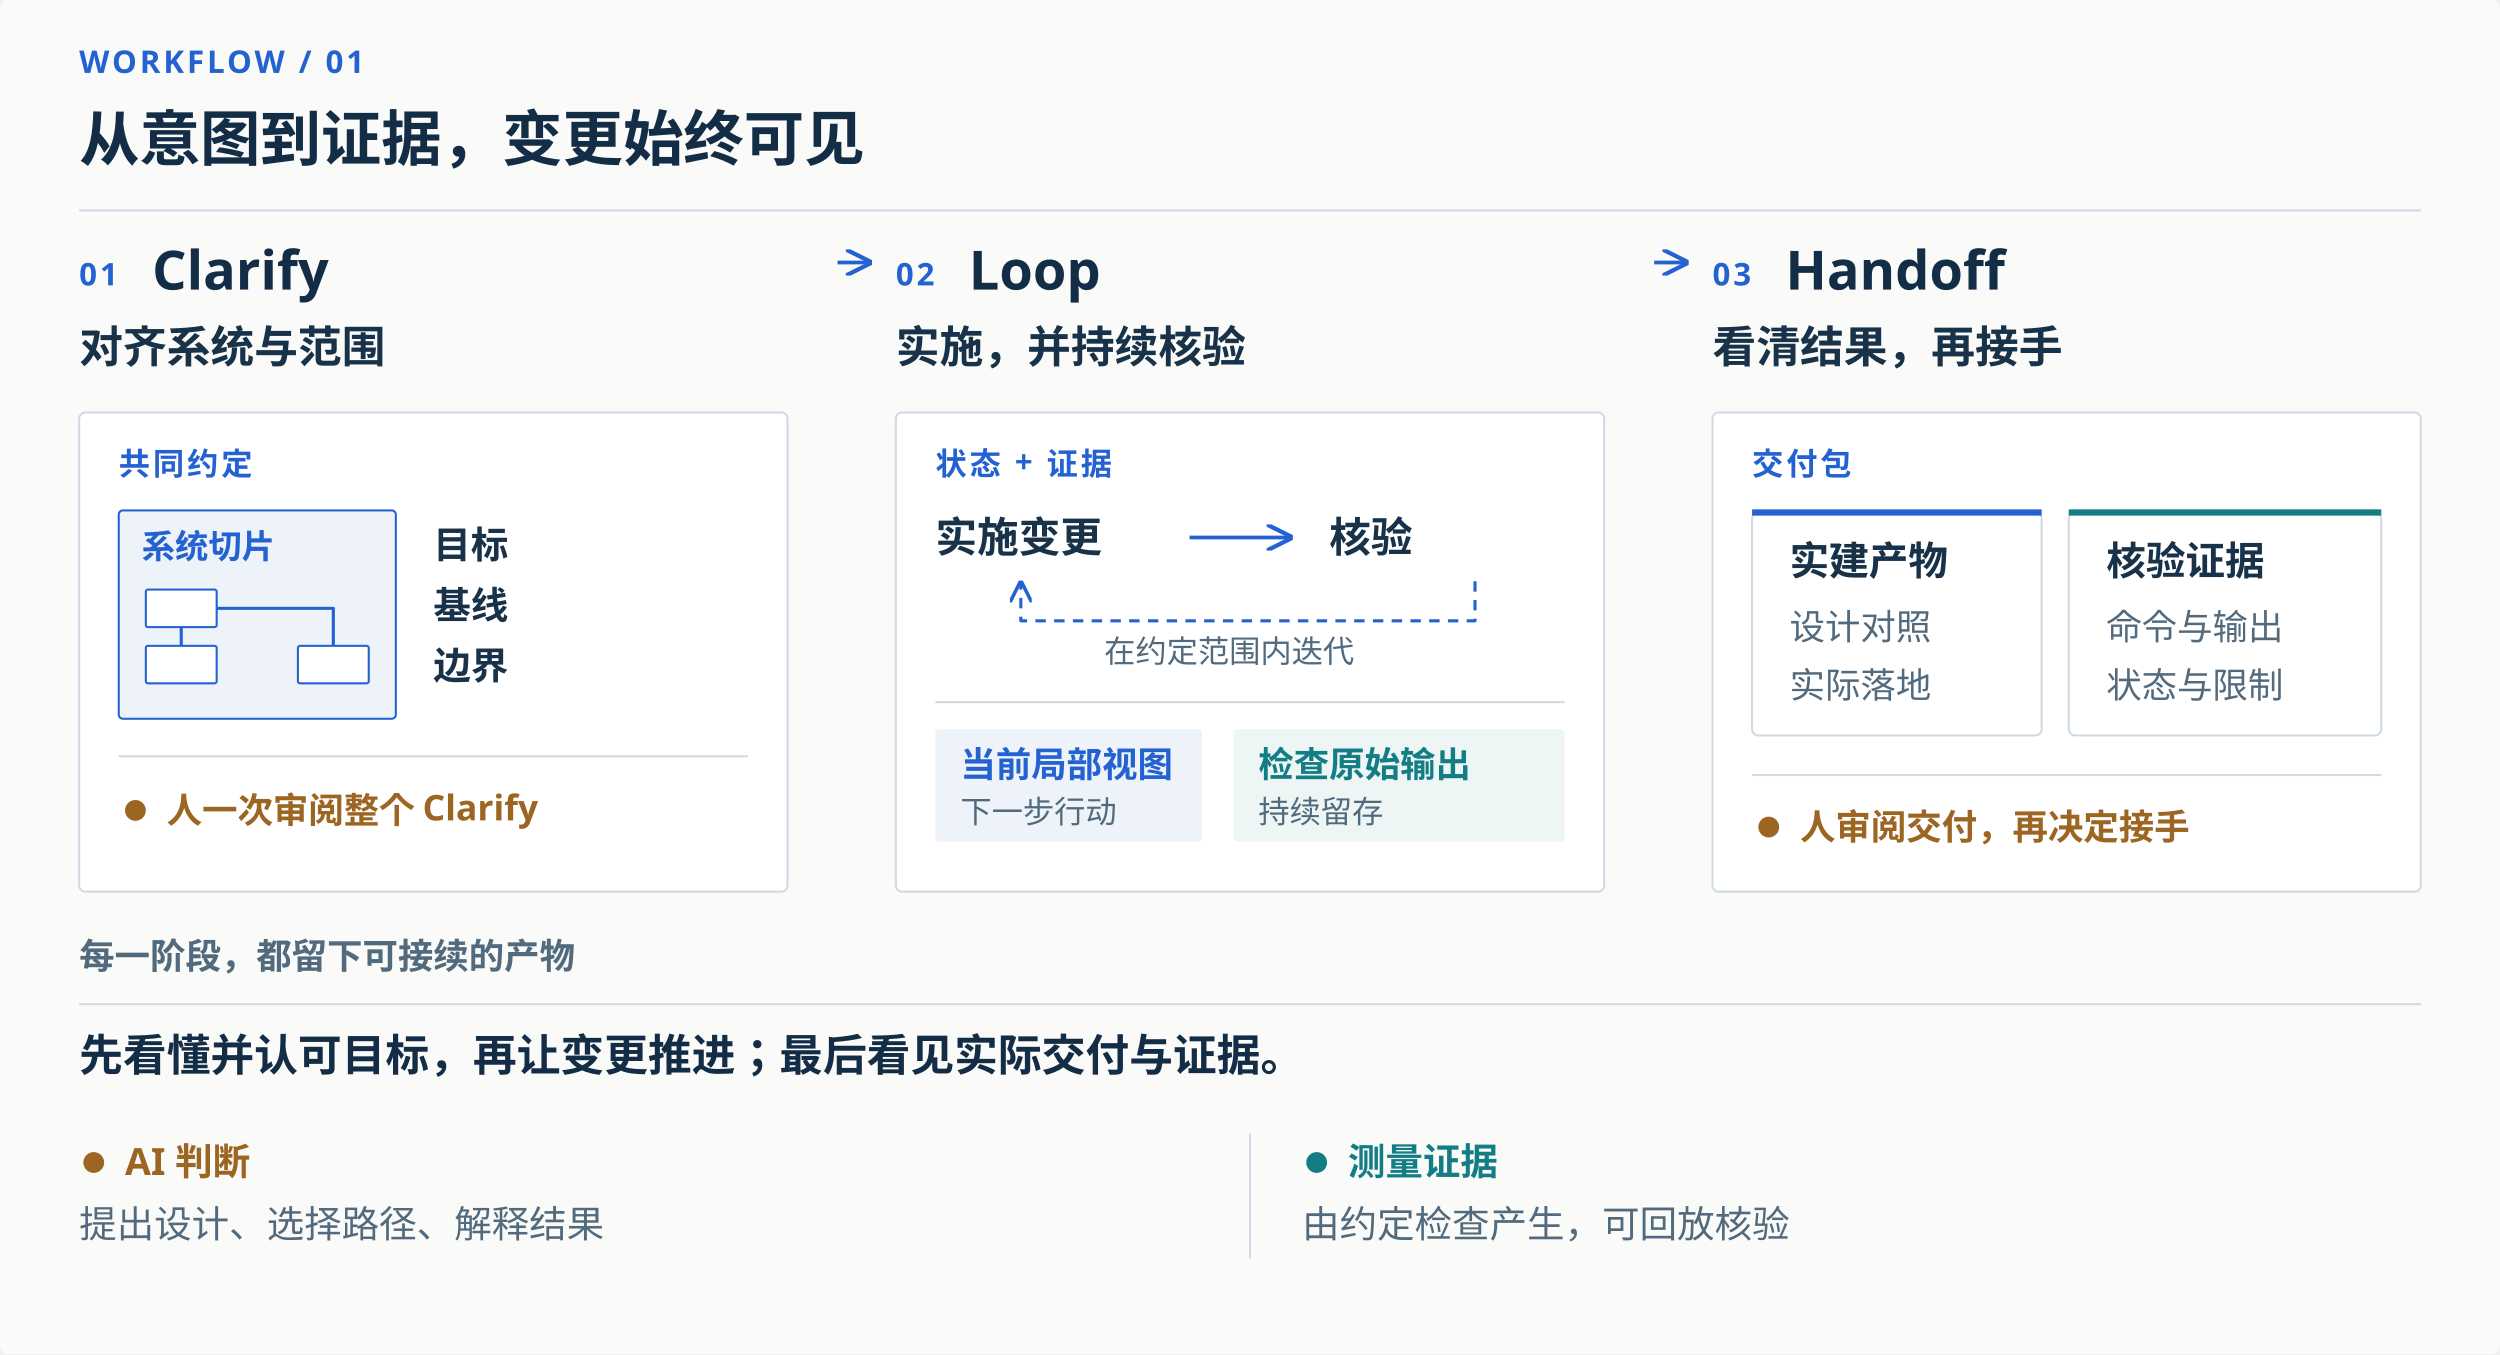
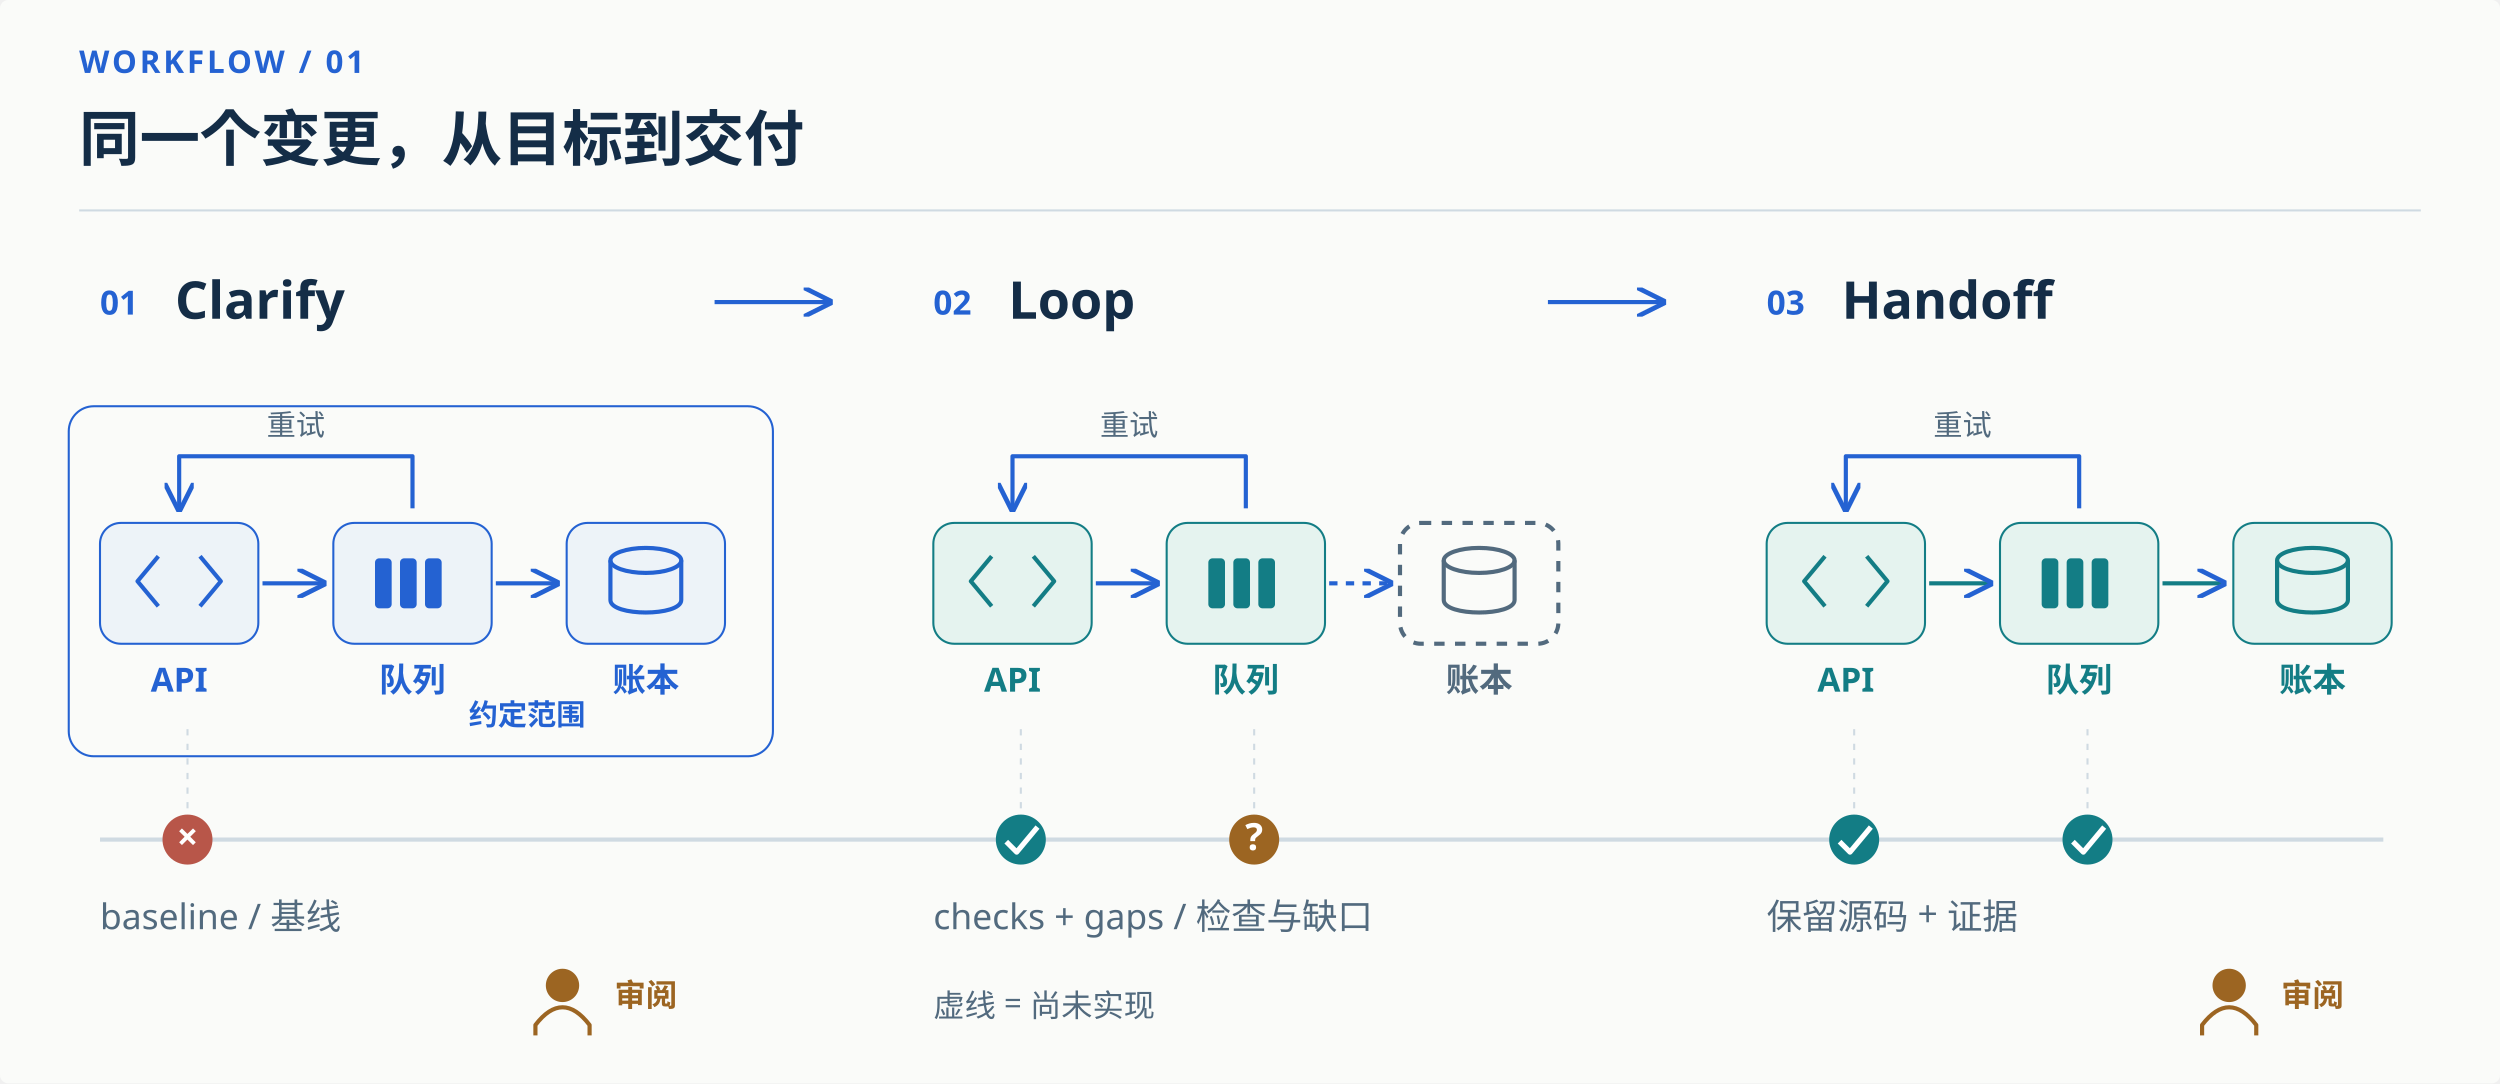
- <svg xmlns="http://www.w3.org/2000/svg" width="1200" height="650" viewBox="0 0 1200 650" role="img" aria-labelledby="title desc">
+ <svg xmlns="http://www.w3.org/2000/svg" width="1200" height="520" viewBox="0 0 1200 520" role="img" aria-labelledby="title desc">
  <defs>
    <marker id="arrow" viewBox="0 0 8 8" refX="7" refY="4" markerWidth="7" markerHeight="7" orient="auto-start-reverse">
      <path d="M0 0 8 4 0 8" fill="none" stroke="#2462d2" stroke-width="1.3" />
    </marker>
    <pattern id="grid" width="24" height="24" patternUnits="userSpaceOnUse">
      <path d="M24 0H0V24" fill="none" stroke="#dce6ed" stroke-width="0.7" />
    </pattern>
  </defs>
-   <rect width="1200" height="650" rx="4" fill="#fafbf9" />
+   <rect width="1200" height="520" rx="4" fill="#fafbf9" />
  <text x="38" y="35" fill="#2462d2" font-family="-apple-system, BlinkMacSystemFont, 'Segoe UI', 'Noto Sans', Helvetica, Arial, 'PingFang SC', 'Microsoft YaHei', sans-serif" font-size="15" font-weight="650" text-anchor="start" letter-spacing="1.4">WORKFLOW / 01</text>
-   <text x="38" y="77" fill="#142d47" font-family="-apple-system, BlinkMacSystemFont, 'Segoe UI', 'Noto Sans', Helvetica, Arial, 'PingFang SC', 'Microsoft YaHei', sans-serif" font-size="29" font-weight="650" text-anchor="start">从意图到证据，变更始终可见</text>
+   <text x="38" y="77" fill="#142d47" font-family="-apple-system, BlinkMacSystemFont, 'Segoe UI', 'Noto Sans', Helvetica, Arial, 'PingFang SC', 'Microsoft YaHei', sans-serif" font-size="29" font-weight="650" text-anchor="start">同一个变更，从目标到交付</text>
  <path d="M38 101L1162 101" fill="none" stroke="#cfdae2" stroke-width="1" />
-   <text x="38" y="137" fill="#2462d2" font-family="-apple-system, BlinkMacSystemFont, 'Segoe UI', 'Noto Sans', Helvetica, Arial, 'PingFang SC', 'Microsoft YaHei', sans-serif" font-size="15" font-weight="650" text-anchor="start" letter-spacing="1.4">01</text>
-   <text x="73" y="139" fill="#142d47" font-family="-apple-system, BlinkMacSystemFont, 'Segoe UI', 'Noto Sans', Helvetica, Arial, 'PingFang SC', 'Microsoft YaHei', sans-serif" font-size="26" font-weight="650" text-anchor="start">Clarify</text>
-   <text x="38" y="174" fill="#183249" font-family="-apple-system, BlinkMacSystemFont, 'Segoe UI', 'Noto Sans', Helvetica, Arial, 'PingFang SC', 'Microsoft YaHei', sans-serif" font-size="21" font-weight="550" text-anchor="start">对齐系统与范围</text>
-   <text x="430" y="137" fill="#2462d2" font-family="-apple-system, BlinkMacSystemFont, 'Segoe UI', 'Noto Sans', Helvetica, Arial, 'PingFang SC', 'Microsoft YaHei', sans-serif" font-size="15" font-weight="650" text-anchor="start" letter-spacing="1.4">02</text>
-   <text x="465" y="139" fill="#142d47" font-family="-apple-system, BlinkMacSystemFont, 'Segoe UI', 'Noto Sans', Helvetica, Arial, 'PingFang SC', 'Microsoft YaHei', sans-serif" font-size="26" font-weight="650" text-anchor="start">Loop</text>
-   <text x="430" y="174" fill="#183249" font-family="-apple-system, BlinkMacSystemFont, 'Segoe UI', 'Noto Sans', Helvetica, Arial, 'PingFang SC', 'Microsoft YaHei', sans-serif" font-size="21" font-weight="550" text-anchor="start">实施，并持续核验</text>
-   <text x="822" y="137" fill="#2462d2" font-family="-apple-system, BlinkMacSystemFont, 'Segoe UI', 'Noto Sans', Helvetica, Arial, 'PingFang SC', 'Microsoft YaHei', sans-serif" font-size="15" font-weight="650" text-anchor="start" letter-spacing="1.4">03</text>
-   <text x="857" y="139" fill="#142d47" font-family="-apple-system, BlinkMacSystemFont, 'Segoe UI', 'Noto Sans', Helvetica, Arial, 'PingFang SC', 'Microsoft YaHei', sans-serif" font-size="26" font-weight="650" text-anchor="start">Handoff</text>
-   <text x="822" y="174" fill="#183249" font-family="-apple-system, BlinkMacSystemFont, 'Segoe UI', 'Noto Sans', Helvetica, Arial, 'PingFang SC', 'Microsoft YaHei', sans-serif" font-size="21" font-weight="550" text-anchor="start">看清结果，再接手</text>
-   <path d="M402 126L417 126" fill="none" stroke="#2462d2" stroke-width="1.8" marker-end="url(#arrow)" />
-   <path d="M794 126L809 126" fill="none" stroke="#2462d2" stroke-width="1.8" marker-end="url(#arrow)" />
-   <rect x="38" y="198" width="340" height="230" rx="3" fill="#ffffff" stroke="#cfdae2" />
-   <text x="57" y="228" fill="#2462d2" font-family="-apple-system, BlinkMacSystemFont, 'Segoe UI', 'Noto Sans', Helvetica, Arial, 'PingFang SC', 'Microsoft YaHei', sans-serif" font-size="15" font-weight="650" text-anchor="start" letter-spacing="1.4">共同约定</text>
-   <rect x="57" y="245" width="133" height="100" rx="2" fill="#edf3f8" stroke="#2462d2" />
-   <text x="68" y="268" fill="#2462d2" font-family="-apple-system, BlinkMacSystemFont, 'Segoe UI', 'Noto Sans', Helvetica, Arial, 'PingFang SC', 'Microsoft YaHei', sans-serif" font-size="16" font-weight="600" text-anchor="start">系统切片</text>
-   <rect x="70" y="283" width="34" height="18" rx="1" fill="white" stroke="#2462d2" />
-   <rect x="143" y="310" width="34" height="18" rx="1" fill="white" stroke="#2462d2" />
-   <rect x="70" y="310" width="34" height="18" rx="1" fill="white" stroke="#2462d2" />
-   <path d="M104 292H160V310M87 301V310" fill="none" stroke="#2462d2" stroke-width="1.5" stroke-linejoin="round" />
-   <text x="208" y="268" fill="#183249" font-family="-apple-system, BlinkMacSystemFont, 'Segoe UI', 'Noto Sans', Helvetica, Arial, 'PingFang SC', 'Microsoft YaHei', sans-serif" font-size="18" font-weight="650" text-anchor="start">目标</text>
-   <text x="208" y="297" fill="#183249" font-family="-apple-system, BlinkMacSystemFont, 'Segoe UI', 'Noto Sans', Helvetica, Arial, 'PingFang SC', 'Microsoft YaHei', sans-serif" font-size="18" font-weight="650" text-anchor="start">基线</text>
-   <text x="208" y="326" fill="#183249" font-family="-apple-system, BlinkMacSystemFont, 'Segoe UI', 'Noto Sans', Helvetica, Arial, 'PingFang SC', 'Microsoft YaHei', sans-serif" font-size="18" font-weight="650" text-anchor="start">边界</text>
-   <path d="M57 363L359 363" fill="none" stroke="#cfdae2" stroke-width="1" />
-   <circle cx="65" cy="389" r="5" fill="#9c6522" />
-   <text x="80" y="395" fill="#9c6522" font-family="-apple-system, BlinkMacSystemFont, 'Segoe UI', 'Noto Sans', Helvetica, Arial, 'PingFang SC', 'Microsoft YaHei', sans-serif" font-size="17" font-weight="550" text-anchor="start">人一次审阅整个 Clarify</text>
-   <rect x="430" y="198" width="340" height="230" rx="3" fill="#ffffff" stroke="#cfdae2" />
-   <text x="449" y="228" fill="#2462d2" font-family="-apple-system, BlinkMacSystemFont, 'Segoe UI', 'Noto Sans', Helvetica, Arial, 'PingFang SC', 'Microsoft YaHei', sans-serif" font-size="15" font-weight="650" text-anchor="start" letter-spacing="1.4">状态 + 证据</text>
-   <text x="449" y="265" fill="#183249" font-family="-apple-system, BlinkMacSystemFont, 'Segoe UI', 'Noto Sans', Helvetica, Arial, 'PingFang SC', 'Microsoft YaHei', sans-serif" font-size="20" font-weight="650" text-anchor="start">实施变更</text>
-   <path d="M571 258L619 258" fill="none" stroke="#2462d2" stroke-width="1.8" marker-end="url(#arrow)" />
-   <text x="638" y="265" fill="#183249" font-family="-apple-system, BlinkMacSystemFont, 'Segoe UI', 'Noto Sans', Helvetica, Arial, 'PingFang SC', 'Microsoft YaHei', sans-serif" font-size="20" font-weight="650" text-anchor="start">核验</text>
-   <path d="M708 279V298H490V280" fill="none" stroke="#2462d2" stroke-width="1.5" stroke-linejoin="round" stroke-dasharray="5 4" marker-end="url(#arrow)" />
-   <text x="590" y="318" fill="#526a7e" font-family="-apple-system, BlinkMacSystemFont, 'Segoe UI', 'Noto Sans', Helvetica, Arial, 'PingFang SC', 'Microsoft YaHei', sans-serif" font-size="15" font-weight="400" text-anchor="middle">在约定范围内迭代</text>
-   <path d="M449 337L751 337" fill="none" stroke="#cfdae2" stroke-width="1" />
-   <rect x="449" y="350" width="128" height="54" rx="2" fill="#edf3f8" />
-   <text x="461" y="373" fill="#2462d2" font-family="-apple-system, BlinkMacSystemFont, 'Segoe UI', 'Noto Sans', Helvetica, Arial, 'PingFang SC', 'Microsoft YaHei', sans-serif" font-size="17" font-weight="600" text-anchor="start">当前局部视图</text>
-   <text x="461" y="395" fill="#526a7e" font-family="-apple-system, BlinkMacSystemFont, 'Segoe UI', 'Noto Sans', Helvetica, Arial, 'PingFang SC', 'Microsoft YaHei', sans-serif" font-size="15" font-weight="400" text-anchor="start">下一步行动</text>
-   <rect x="592" y="350" width="159" height="54" rx="2" fill="#edf6f4" />
-   <text x="604" y="373" fill="#137d85" font-family="-apple-system, BlinkMacSystemFont, 'Segoe UI', 'Noto Sans', Helvetica, Arial, 'PingFang SC', 'Microsoft YaHei', sans-serif" font-size="17" font-weight="600" text-anchor="start">检查原始输出</text>
-   <text x="604" y="395" fill="#526a7e" font-family="-apple-system, BlinkMacSystemFont, 'Segoe UI', 'Noto Sans', Helvetica, Arial, 'PingFang SC', 'Microsoft YaHei', sans-serif" font-size="15" font-weight="400" text-anchor="start">持续留存</text>
-   <rect x="822" y="198" width="340" height="230" rx="3" fill="#ffffff" stroke="#cfdae2" />
-   <text x="841" y="228" fill="#2462d2" font-family="-apple-system, BlinkMacSystemFont, 'Segoe UI', 'Noto Sans', Helvetica, Arial, 'PingFang SC', 'Microsoft YaHei', sans-serif" font-size="15" font-weight="650" text-anchor="start" letter-spacing="1.4">交付包</text>
-   <rect x="841" y="246" width="139" height="107" rx="3" fill="#ffffff" stroke="#cfdae2" />
-   <path d="M841 246L980 246" fill="none" stroke="#2462d2" stroke-width="3" />
-   <text x="859" y="276" fill="#183249" font-family="-apple-system, BlinkMacSystemFont, 'Segoe UI', 'Noto Sans', Helvetica, Arial, 'PingFang SC', 'Microsoft YaHei', sans-serif" font-size="19" font-weight="650" text-anchor="start">实建产物</text>
-   <text x="859" y="307" fill="#526a7e" font-family="-apple-system, BlinkMacSystemFont, 'Segoe UI', 'Noto Sans', Helvetica, Arial, 'PingFang SC', 'Microsoft YaHei', sans-serif" font-size="17" font-weight="400" text-anchor="start">设计对照</text>
-   <text x="859" y="335" fill="#526a7e" font-family="-apple-system, BlinkMacSystemFont, 'Segoe UI', 'Noto Sans', Helvetica, Arial, 'PingFang SC', 'Microsoft YaHei', sans-serif" font-size="17" font-weight="400" text-anchor="start">实际落地</text>
-   <rect x="993" y="246" width="150" height="107" rx="3" fill="#ffffff" stroke="#cfdae2" />
-   <path d="M993 246L1143 246" fill="none" stroke="#137d85" stroke-width="3" />
-   <text x="1011" y="276" fill="#183249" font-family="-apple-system, BlinkMacSystemFont, 'Segoe UI', 'Noto Sans', Helvetica, Arial, 'PingFang SC', 'Microsoft YaHei', sans-serif" font-size="19" font-weight="650" text-anchor="start">核验证据</text>
-   <text x="1011" y="307" fill="#526a7e" font-family="-apple-system, BlinkMacSystemFont, 'Segoe UI', 'Noto Sans', Helvetica, Arial, 'PingFang SC', 'Microsoft YaHei', sans-serif" font-size="17" font-weight="400" text-anchor="start">命令与输出</text>
-   <text x="1011" y="335" fill="#526a7e" font-family="-apple-system, BlinkMacSystemFont, 'Segoe UI', 'Noto Sans', Helvetica, Arial, 'PingFang SC', 'Microsoft YaHei', sans-serif" font-size="17" font-weight="400" text-anchor="start">状态与限制</text>
-   <path d="M841 372L1143 372" fill="none" stroke="#cfdae2" stroke-width="1" />
-   <circle cx="849" cy="397" r="5" fill="#9c6522" />
-   <text x="864" y="403" fill="#9c6522" font-family="-apple-system, BlinkMacSystemFont, 'Segoe UI', 'Noto Sans', Helvetica, Arial, 'PingFang SC', 'Microsoft YaHei', sans-serif" font-size="17" font-weight="550" text-anchor="start">人审阅交付，再决定接手</text>
-   <text x="38" y="465" fill="#526a7e" font-family="-apple-system, BlinkMacSystemFont, 'Segoe UI', 'Noto Sans', Helvetica, Arial, 'PingFang SC', 'Microsoft YaHei', sans-serif" font-size="17" font-weight="600" text-anchor="start">每一阶段，都留下可接续的产物</text>
-   <path d="M38 482L1162 482" fill="none" stroke="#cfdae2" stroke-width="1" />
-   <text x="38" y="514" fill="#142d47" font-family="-apple-system, BlinkMacSystemFont, 'Segoe UI', 'Noto Sans', Helvetica, Arial, 'PingFang SC', 'Microsoft YaHei', sans-serif" font-size="21" font-weight="550" text-anchor="start">先看懂并认可目标，再让变更推进；最后看见实际交付与证据。</text>
-   <circle cx="45" cy="558" r="5" fill="#9c6522" />
-   <text x="60" y="564" fill="#9c6522" font-family="-apple-system, BlinkMacSystemFont, 'Segoe UI', 'Noto Sans', Helvetica, Arial, 'PingFang SC', 'Microsoft YaHei', sans-serif" font-size="18" font-weight="650" text-anchor="start">AI 判断</text>
-   <text x="38" y="594" fill="#526a7e" font-family="-apple-system, BlinkMacSystemFont, 'Segoe UI', 'Noto Sans', Helvetica, Arial, 'PingFang SC', 'Microsoft YaHei', sans-serif" font-size="18" font-weight="400" text-anchor="start">提出设计、选择路径、解释结果</text>
-   <path d="M600 544L600 604" fill="none" stroke="#cfdae2" stroke-width="1" />
-   <circle cx="632" cy="558" r="5" fill="#137d85" />
-   <text x="647" y="564" fill="#137d85" font-family="-apple-system, BlinkMacSystemFont, 'Segoe UI', 'Noto Sans', Helvetica, Arial, 'PingFang SC', 'Microsoft YaHei', sans-serif" font-size="18" font-weight="650" text-anchor="start">测量证据</text>
-   <text x="625" y="594" fill="#526a7e" font-family="-apple-system, BlinkMacSystemFont, 'Segoe UI', 'Noto Sans', Helvetica, Arial, 'PingFang SC', 'Microsoft YaHei', sans-serif" font-size="18" font-weight="400" text-anchor="start">由约定检查产生，可回放核验</text>
+   <text x="48" y="151" fill="#2462d2" font-family="-apple-system, BlinkMacSystemFont, 'Segoe UI', 'Noto Sans', Helvetica, Arial, 'PingFang SC', 'Microsoft YaHei', sans-serif" font-size="16" font-weight="650" text-anchor="start">01</text>
+   <text x="84" y="153" fill="#142d47" font-family="-apple-system, BlinkMacSystemFont, 'Segoe UI', 'Noto Sans', Helvetica, Arial, 'PingFang SC', 'Microsoft YaHei', sans-serif" font-size="25" font-weight="650" text-anchor="start">Clarify</text>
+   <path d="M343 145L398 145" fill="none" stroke="#2462d2" stroke-width="2" marker-end="url(#arrow)" />
+   <text x="448" y="151" fill="#2462d2" font-family="-apple-system, BlinkMacSystemFont, 'Segoe UI', 'Noto Sans', Helvetica, Arial, 'PingFang SC', 'Microsoft YaHei', sans-serif" font-size="16" font-weight="650" text-anchor="start">02</text>
+   <text x="484" y="153" fill="#142d47" font-family="-apple-system, BlinkMacSystemFont, 'Segoe UI', 'Noto Sans', Helvetica, Arial, 'PingFang SC', 'Microsoft YaHei', sans-serif" font-size="25" font-weight="650" text-anchor="start">Loop</text>
+   <path d="M743 145L798 145" fill="none" stroke="#2462d2" stroke-width="2" marker-end="url(#arrow)" />
+   <text x="848" y="151" fill="#2462d2" font-family="-apple-system, BlinkMacSystemFont, 'Segoe UI', 'Noto Sans', Helvetica, Arial, 'PingFang SC', 'Microsoft YaHei', sans-serif" font-size="16" font-weight="650" text-anchor="start">03</text>
+   <text x="884" y="153" fill="#142d47" font-family="-apple-system, BlinkMacSystemFont, 'Segoe UI', 'Noto Sans', Helvetica, Arial, 'PingFang SC', 'Microsoft YaHei', sans-serif" font-size="25" font-weight="650" text-anchor="start">Handoff</text>
+   <rect x="48" y="251" width="76" height="58" rx="10" fill="#edf3f8" stroke="#2462d2" />
+   <path d="M76 267l-10 12 10 12M96 267l10 12 -10 12" fill="none" stroke="#2462d2" stroke-width="2" stroke-linejoin="round" />
+   <text x="86" y="332" fill="#2462d2" font-family="-apple-system, BlinkMacSystemFont, 'Segoe UI', 'Noto Sans', Helvetica, Arial, 'PingFang SC', 'Microsoft YaHei', sans-serif" font-size="16" font-weight="550" text-anchor="middle">API</text>
+   <path d="M126 280L155 280" fill="none" stroke="#2462d2" stroke-width="2" marker-end="url(#arrow)" />
+   <rect x="160" y="251" width="76" height="58" rx="10" fill="#edf3f8" stroke="#2462d2" />
+   <rect x="180" y="268" width="8" height="24" rx="2" fill="#2462d2" />
+   <rect x="192" y="268" width="8" height="24" rx="2" fill="#2462d2" />
+   <rect x="204" y="268" width="8" height="24" rx="2" fill="#2462d2" />
+   <text x="198" y="332" fill="#2462d2" font-family="-apple-system, BlinkMacSystemFont, 'Segoe UI', 'Noto Sans', Helvetica, Arial, 'PingFang SC', 'Microsoft YaHei', sans-serif" font-size="16" font-weight="550" text-anchor="middle">队列</text>
+   <path d="M238 280L267 280" fill="none" stroke="#2462d2" stroke-width="2" marker-end="url(#arrow)" />
+   <rect x="272" y="251" width="76" height="58" rx="10" fill="#edf3f8" stroke="#2462d2" />
+   <ellipse cx="310" cy="269" rx="17" ry="6" fill="none" stroke="#2462d2" stroke-width="2" />
+   <path d="M293 269v19c0 8 34 8 34 0V269" fill="none" stroke="#2462d2" stroke-width="2" stroke-linejoin="round" />
+   <text x="310" y="332" fill="#2462d2" font-family="-apple-system, BlinkMacSystemFont, 'Segoe UI', 'Noto Sans', Helvetica, Arial, 'PingFang SC', 'Microsoft YaHei', sans-serif" font-size="16" font-weight="550" text-anchor="middle">账本</text>
+   <path d="M198 244v-25H86v25" fill="none" stroke="#2462d2" stroke-width="2" stroke-linejoin="round" marker-end="url(#arrow)" />
+   <text x="142" y="209" fill="#526a7e" font-family="-apple-system, BlinkMacSystemFont, 'Segoe UI', 'Noto Sans', Helvetica, Arial, 'PingFang SC', 'Microsoft YaHei', sans-serif" font-size="14" font-weight="400" text-anchor="middle">重试</text>
+   <rect x="448" y="251" width="76" height="58" rx="10" fill="#e5f3ef" stroke="#137d85" />
+   <path d="M476 267l-10 12 10 12M496 267l10 12 -10 12" fill="none" stroke="#137d85" stroke-width="2" stroke-linejoin="round" />
+   <text x="486" y="332" fill="#137d85" font-family="-apple-system, BlinkMacSystemFont, 'Segoe UI', 'Noto Sans', Helvetica, Arial, 'PingFang SC', 'Microsoft YaHei', sans-serif" font-size="16" font-weight="550" text-anchor="middle">API</text>
+   <path d="M526 280L555 280" fill="none" stroke="#2462d2" stroke-width="2" marker-end="url(#arrow)" />
+   <rect x="560" y="251" width="76" height="58" rx="10" fill="#e5f3ef" stroke="#137d85" />
+   <rect x="580" y="268" width="8" height="24" rx="2" fill="#137d85" />
+   <rect x="592" y="268" width="8" height="24" rx="2" fill="#137d85" />
+   <rect x="604" y="268" width="8" height="24" rx="2" fill="#137d85" />
+   <text x="598" y="332" fill="#137d85" font-family="-apple-system, BlinkMacSystemFont, 'Segoe UI', 'Noto Sans', Helvetica, Arial, 'PingFang SC', 'Microsoft YaHei', sans-serif" font-size="16" font-weight="550" text-anchor="middle">队列</text>
+   <path d="M638 280L667 280" fill="none" stroke="#2462d2" stroke-width="2" stroke-dasharray="4 4" marker-end="url(#arrow)" />
+   <rect x="672" y="251" width="76" height="58" rx="10" fill="#fafbf9" stroke="#526a7e" stroke-width="2" stroke-dasharray="5 5" />
+   <ellipse cx="710" cy="269" rx="17" ry="6" fill="none" stroke="#526a7e" stroke-width="2" />
+   <path d="M693 269v19c0 8 34 8 34 0V269" fill="none" stroke="#526a7e" stroke-width="2" stroke-linejoin="round" />
+   <text x="710" y="332" fill="#526a7e" font-family="-apple-system, BlinkMacSystemFont, 'Segoe UI', 'Noto Sans', Helvetica, Arial, 'PingFang SC', 'Microsoft YaHei', sans-serif" font-size="16" font-weight="550" text-anchor="middle">账本</text>
+   <path d="M598 244v-25H486v25" fill="none" stroke="#2462d2" stroke-width="2" stroke-linejoin="round" marker-end="url(#arrow)" />
+   <text x="542" y="209" fill="#526a7e" font-family="-apple-system, BlinkMacSystemFont, 'Segoe UI', 'Noto Sans', Helvetica, Arial, 'PingFang SC', 'Microsoft YaHei', sans-serif" font-size="14" font-weight="400" text-anchor="middle">重试</text>
+   <rect x="848" y="251" width="76" height="58" rx="10" fill="#e5f3ef" stroke="#137d85" />
+   <path d="M876 267l-10 12 10 12M896 267l10 12 -10 12" fill="none" stroke="#137d85" stroke-width="2" stroke-linejoin="round" />
+   <text x="886" y="332" fill="#137d85" font-family="-apple-system, BlinkMacSystemFont, 'Segoe UI', 'Noto Sans', Helvetica, Arial, 'PingFang SC', 'Microsoft YaHei', sans-serif" font-size="16" font-weight="550" text-anchor="middle">API</text>
+   <path d="M926 280L955 280" fill="none" stroke="#137d85" stroke-width="2" marker-end="url(#arrow)" />
+   <rect x="960" y="251" width="76" height="58" rx="10" fill="#e5f3ef" stroke="#137d85" />
+   <rect x="980" y="268" width="8" height="24" rx="2" fill="#137d85" />
+   <rect x="992" y="268" width="8" height="24" rx="2" fill="#137d85" />
+   <rect x="1004" y="268" width="8" height="24" rx="2" fill="#137d85" />
+   <text x="998" y="332" fill="#137d85" font-family="-apple-system, BlinkMacSystemFont, 'Segoe UI', 'Noto Sans', Helvetica, Arial, 'PingFang SC', 'Microsoft YaHei', sans-serif" font-size="16" font-weight="550" text-anchor="middle">队列</text>
+   <path d="M1038 280L1067 280" fill="none" stroke="#137d85" stroke-width="2" marker-end="url(#arrow)" />
+   <rect x="1072" y="251" width="76" height="58" rx="10" fill="#e5f3ef" stroke="#137d85" />
+   <ellipse cx="1110" cy="269" rx="17" ry="6" fill="none" stroke="#137d85" stroke-width="2" />
+   <path d="M1093 269v19c0 8 34 8 34 0V269" fill="none" stroke="#137d85" stroke-width="2" stroke-linejoin="round" />
+   <text x="1110" y="332" fill="#137d85" font-family="-apple-system, BlinkMacSystemFont, 'Segoe UI', 'Noto Sans', Helvetica, Arial, 'PingFang SC', 'Microsoft YaHei', sans-serif" font-size="16" font-weight="550" text-anchor="middle">账本</text>
+   <path d="M998 244v-25H886v25" fill="none" stroke="#2462d2" stroke-width="2" stroke-linejoin="round" marker-end="url(#arrow)" />
+   <text x="942" y="209" fill="#526a7e" font-family="-apple-system, BlinkMacSystemFont, 'Segoe UI', 'Noto Sans', Helvetica, Arial, 'PingFang SC', 'Microsoft YaHei', sans-serif" font-size="14" font-weight="400" text-anchor="middle">重试</text>
+   <rect x="33" y="195" width="338" height="168" rx="12" fill="none" stroke="#2462d2" />
+   <text x="225" y="348" fill="#2462d2" font-family="-apple-system, BlinkMacSystemFont, 'Segoe UI', 'Noto Sans', Helvetica, Arial, 'PingFang SC', 'Microsoft YaHei', sans-serif" font-size="14" font-weight="550" text-anchor="start">约定范围</text>
+   <path d="M48 403L1144 403" fill="none" stroke="#cfdae2" stroke-width="2" />
+   <path d="M90 350L90 390" fill="none" stroke="#cfdae2" stroke-width="1" stroke-dasharray="3 4" />
+   <circle cx="90" cy="403" r="12" fill="#b85649" />
+   <text x="90" y="408" fill="white" font-family="-apple-system, BlinkMacSystemFont, 'Segoe UI', 'Noto Sans', Helvetica, Arial, 'PingFang SC', 'Microsoft YaHei', sans-serif" font-size="18" font-weight="650" text-anchor="middle">×</text>
+   <path d="M490 350L490 390" fill="none" stroke="#cfdae2" stroke-width="1" stroke-dasharray="3 4" />
+   <circle cx="490" cy="403" r="12" fill="#137d85" />
+   <path d="M483 404l5 5 10 -12" fill="none" stroke="white" stroke-width="2.5" stroke-linejoin="round" />
+   <path d="M602 350L602 390" fill="none" stroke="#cfdae2" stroke-width="1" stroke-dasharray="3 4" />
+   <circle cx="602" cy="403" r="12" fill="#9c6522" />
+   <text x="602" y="408" fill="white" font-family="-apple-system, BlinkMacSystemFont, 'Segoe UI', 'Noto Sans', Helvetica, Arial, 'PingFang SC', 'Microsoft YaHei', sans-serif" font-size="18" font-weight="650" text-anchor="middle">?</text>
+   <path d="M890 350L890 390" fill="none" stroke="#cfdae2" stroke-width="1" stroke-dasharray="3 4" />
+   <circle cx="890" cy="403" r="12" fill="#137d85" />
+   <path d="M883 404l5 5 10 -12" fill="none" stroke="white" stroke-width="2.5" stroke-linejoin="round" />
+   <path d="M1002 350L1002 390" fill="none" stroke="#cfdae2" stroke-width="1" stroke-dasharray="3 4" />
+   <circle cx="1002" cy="403" r="12" fill="#137d85" />
+   <path d="M995 404l5 5 10 -12" fill="none" stroke="white" stroke-width="2.5" stroke-linejoin="round" />
+   <text x="48" y="446" fill="#526a7e" font-family="-apple-system, BlinkMacSystemFont, 'Segoe UI', 'Noto Sans', Helvetica, Arial, 'PingFang SC', 'Microsoft YaHei', sans-serif" font-size="17" font-weight="400" text-anchor="start">baseline / 基线</text>
+   <text x="448" y="446" fill="#526a7e" font-family="-apple-system, BlinkMacSystemFont, 'Segoe UI', 'Noto Sans', Helvetica, Arial, 'PingFang SC', 'Microsoft YaHei', sans-serif" font-size="17" font-weight="400" text-anchor="start">checks + gaps / 检查与缺口</text>
+   <text x="848" y="446" fill="#526a7e" font-family="-apple-system, BlinkMacSystemFont, 'Segoe UI', 'Noto Sans', Helvetica, Arial, 'PingFang SC', 'Microsoft YaHei', sans-serif" font-size="17" font-weight="400" text-anchor="start">保留源码 + 证据</text>
+   <circle cx="270" cy="473" r="8" fill="#9c6522" />
+   <path d="M257 497v-5q13-17 26 0v5" fill="none" stroke="#9c6522" stroke-width="2" stroke-linejoin="round" />
+   <text x="295" y="483" fill="#9c6522" font-family="-apple-system, BlinkMacSystemFont, 'Segoe UI', 'Noto Sans', Helvetica, Arial, 'PingFang SC', 'Microsoft YaHei', sans-serif" font-size="15" font-weight="550" text-anchor="start">审阅</text>
+   <circle cx="1070" cy="473" r="8" fill="#9c6522" />
+   <path d="M1057 497v-5q13-17 26 0v5" fill="none" stroke="#9c6522" stroke-width="2" stroke-linejoin="round" />
+   <text x="1095" y="483" fill="#9c6522" font-family="-apple-system, BlinkMacSystemFont, 'Segoe UI', 'Noto Sans', Helvetica, Arial, 'PingFang SC', 'Microsoft YaHei', sans-serif" font-size="15" font-weight="550" text-anchor="start">审阅</text>
+   <text x="448" y="488" fill="#526a7e" font-family="-apple-system, BlinkMacSystemFont, 'Segoe UI', 'Noto Sans', Helvetica, Arial, 'PingFang SC', 'Microsoft YaHei', sans-serif" font-size="15" font-weight="400" text-anchor="start">虚线 = 尚未实现</text>
</svg>
